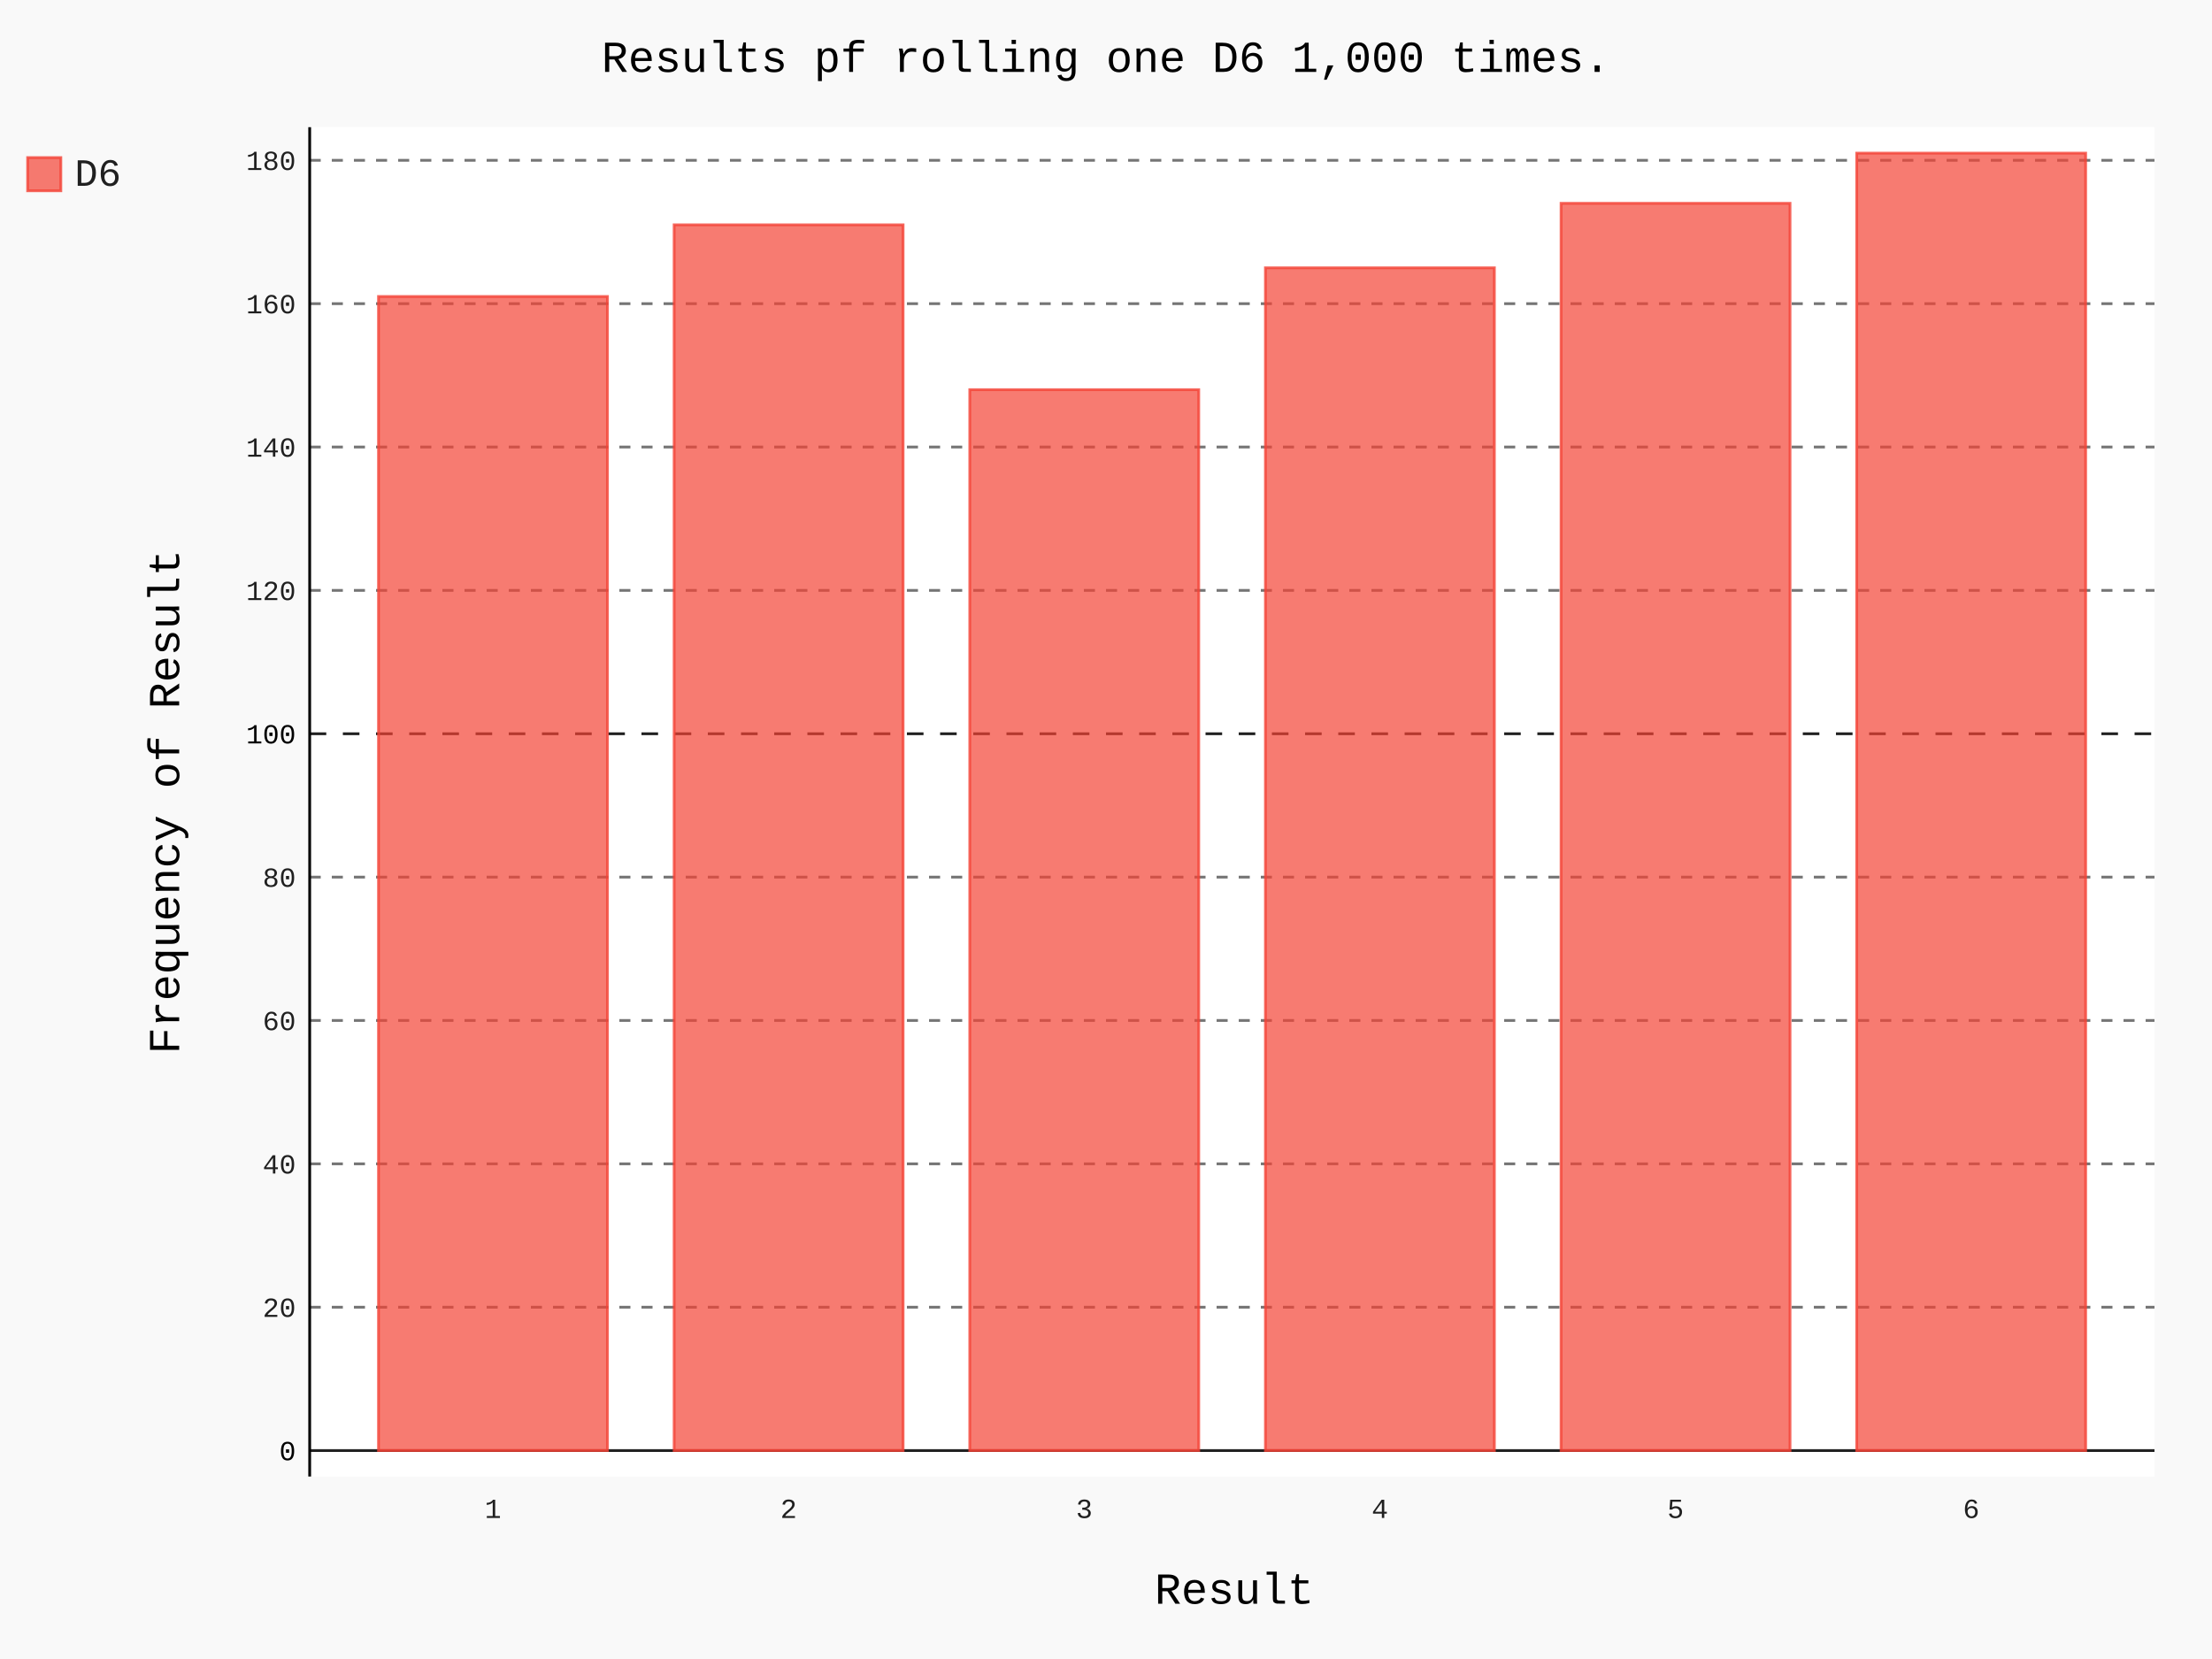
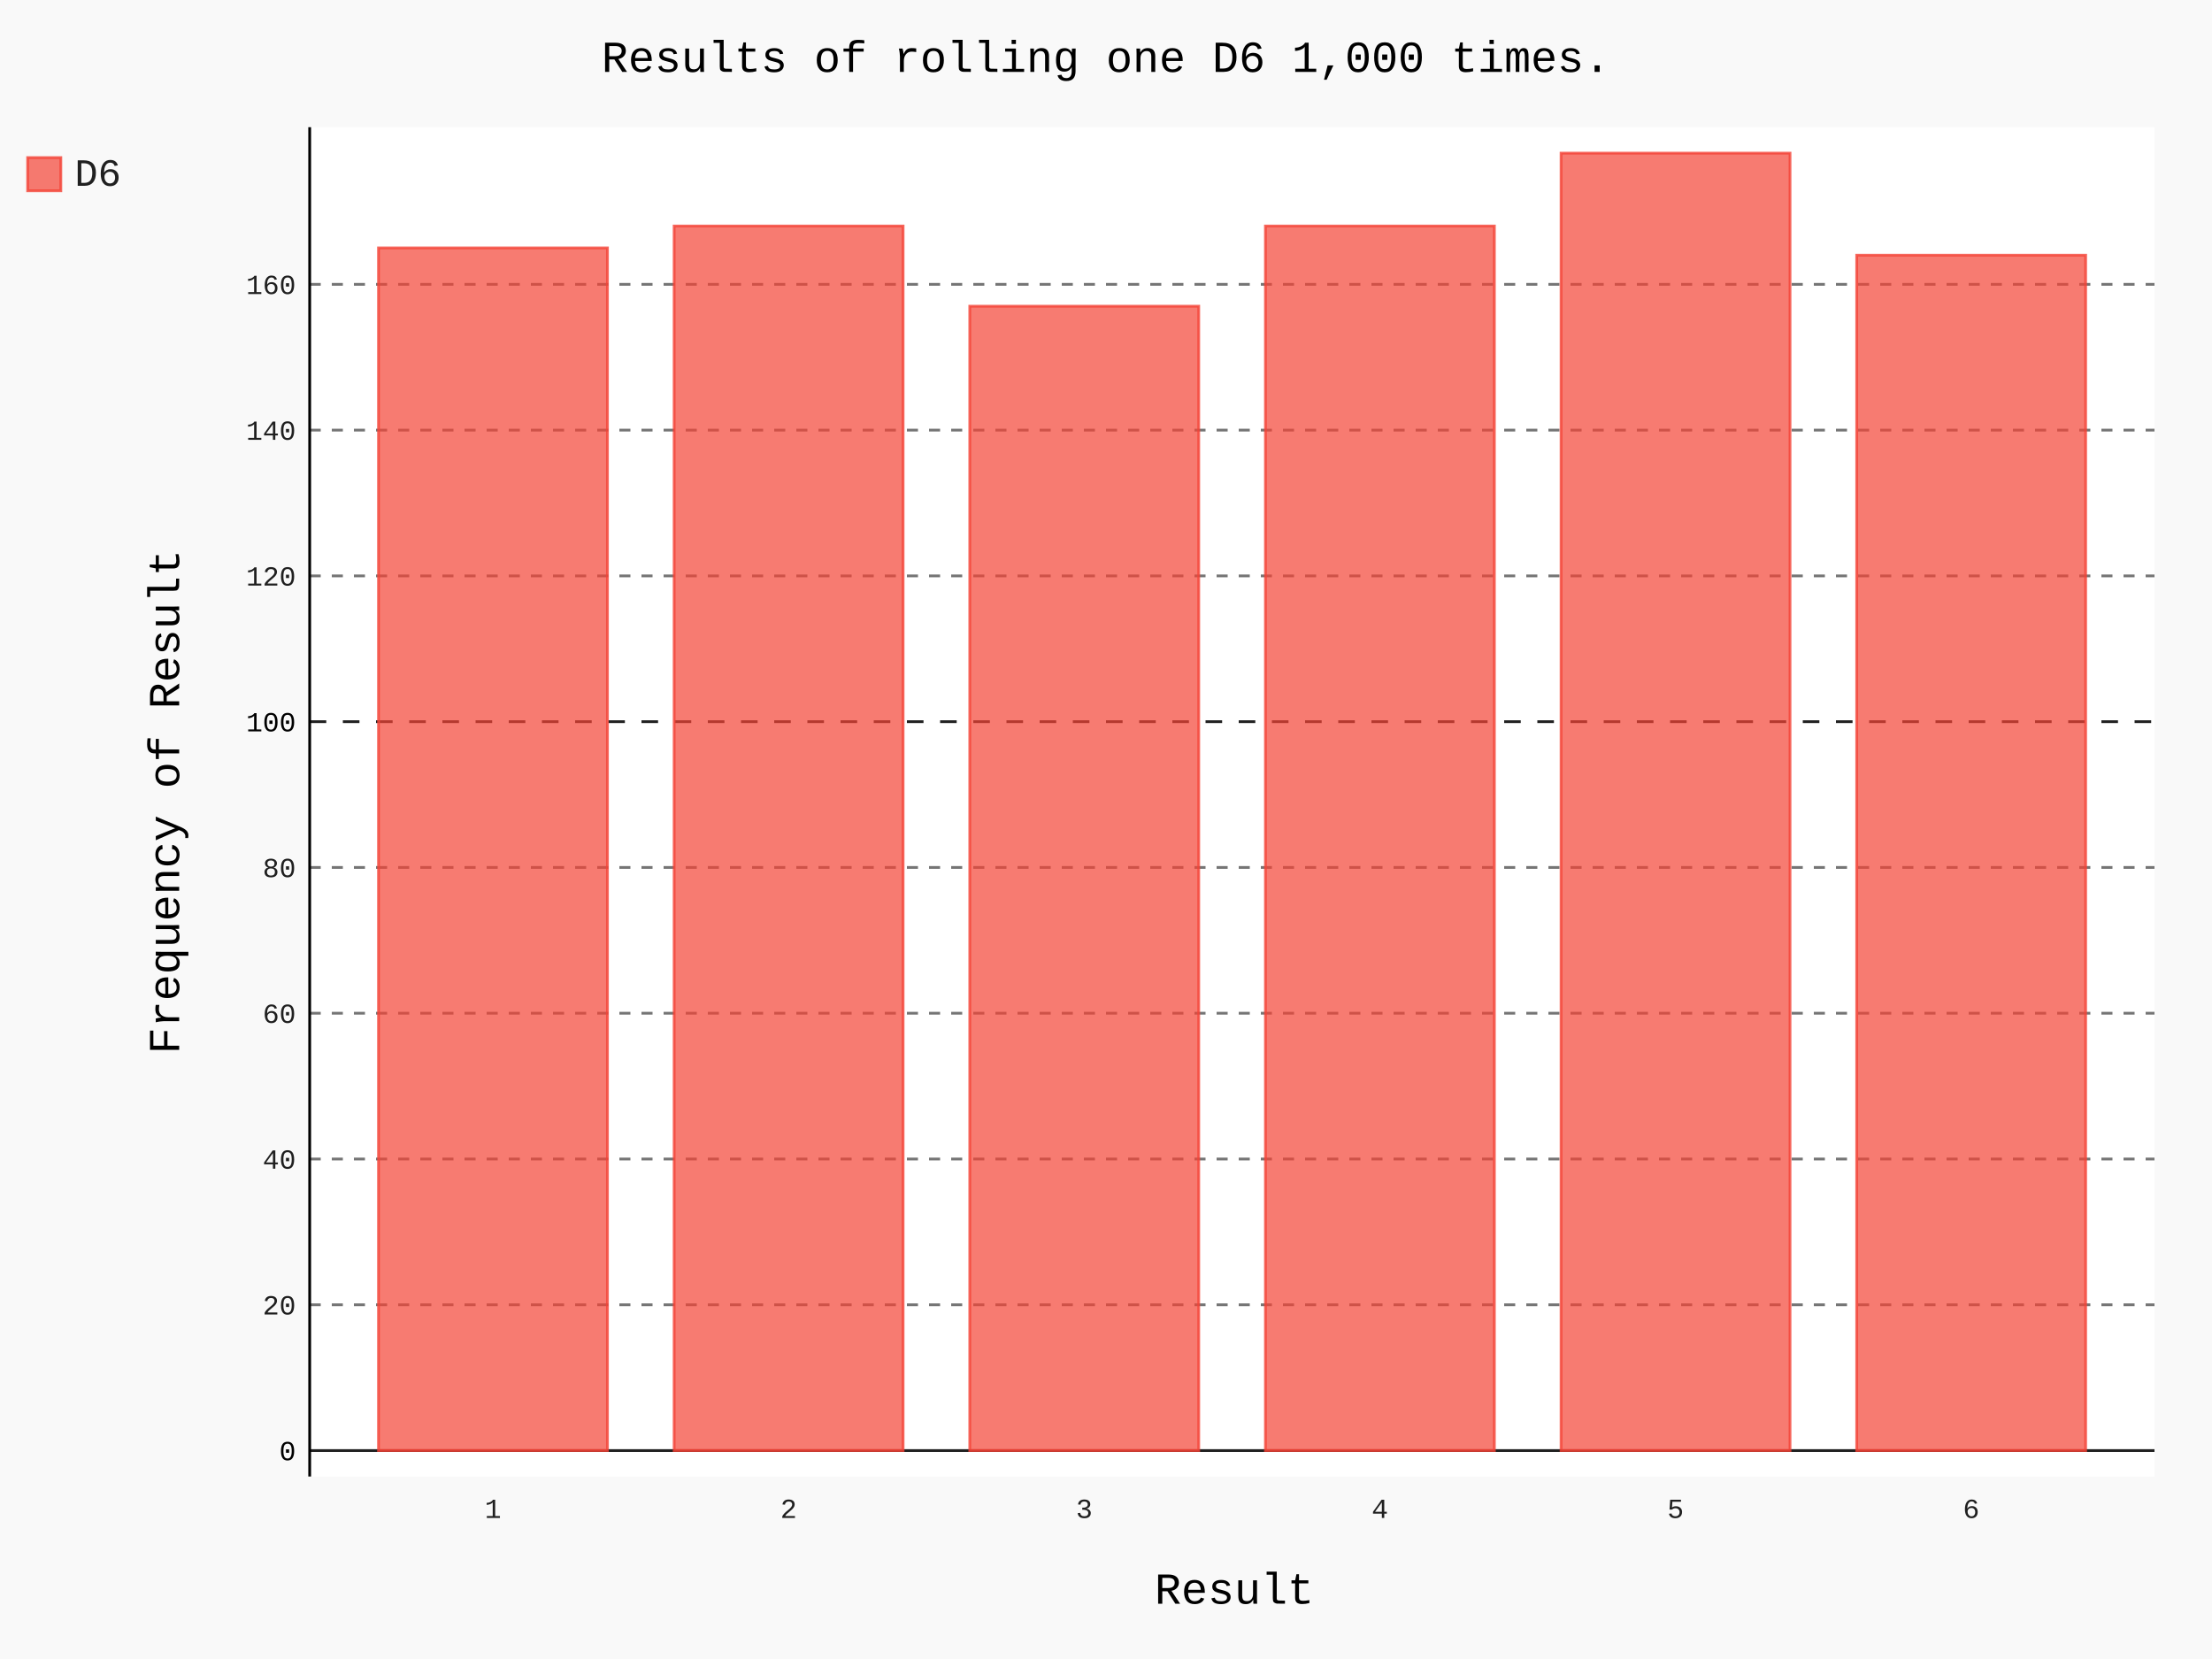
- <svg xmlns="http://www.w3.org/2000/svg" class="pygal-chart" id="chart-d3284e3e-0a6e-4f26-8454-199a4206f91c" viewBox="0 0 800 600">
+ <svg xmlns="http://www.w3.org/2000/svg" class="pygal-chart" id="chart-639a2253-5a6c-4d4d-a271-0d22654f8b17" viewBox="0 0 800 600">
  <defs>
-     <style type="text/css">#chart-d3284e3e-0a6e-4f26-8454-199a4206f91c{-webkit-user-select:none;-webkit-font-smoothing:antialiased;font-family:Consolas,"Liberation Mono",Menlo,Courier,monospace}#chart-d3284e3e-0a6e-4f26-8454-199a4206f91c .title{font-family:Consolas,"Liberation Mono",Menlo,Courier,monospace;font-size:16px}#chart-d3284e3e-0a6e-4f26-8454-199a4206f91c .legends .legend text{font-family:Consolas,"Liberation Mono",Menlo,Courier,monospace;font-size:14px}#chart-d3284e3e-0a6e-4f26-8454-199a4206f91c .axis text{font-family:Consolas,"Liberation Mono",Menlo,Courier,monospace;font-size:10px}#chart-d3284e3e-0a6e-4f26-8454-199a4206f91c .axis text.major{font-family:Consolas,"Liberation Mono",Menlo,Courier,monospace;font-size:10px}#chart-d3284e3e-0a6e-4f26-8454-199a4206f91c .text-overlay text.value{font-family:Consolas,"Liberation Mono",Menlo,Courier,monospace;font-size:16px}#chart-d3284e3e-0a6e-4f26-8454-199a4206f91c .text-overlay text.label{font-family:Consolas,"Liberation Mono",Menlo,Courier,monospace;font-size:10px}#chart-d3284e3e-0a6e-4f26-8454-199a4206f91c .tooltip{font-family:Consolas,"Liberation Mono",Menlo,Courier,monospace;font-size:14px}#chart-d3284e3e-0a6e-4f26-8454-199a4206f91c text.no_data{font-family:Consolas,"Liberation Mono",Menlo,Courier,monospace;font-size:64px}
- #chart-d3284e3e-0a6e-4f26-8454-199a4206f91c{background-color:rgba(249,249,249,1)}#chart-d3284e3e-0a6e-4f26-8454-199a4206f91c path,#chart-d3284e3e-0a6e-4f26-8454-199a4206f91c line,#chart-d3284e3e-0a6e-4f26-8454-199a4206f91c rect,#chart-d3284e3e-0a6e-4f26-8454-199a4206f91c circle{-webkit-transition:150ms;-moz-transition:150ms;transition:150ms}#chart-d3284e3e-0a6e-4f26-8454-199a4206f91c .graph &gt; .background{fill:rgba(249,249,249,1)}#chart-d3284e3e-0a6e-4f26-8454-199a4206f91c .plot &gt; .background{fill:rgba(255,255,255,1)}#chart-d3284e3e-0a6e-4f26-8454-199a4206f91c .graph{fill:rgba(0,0,0,.87)}#chart-d3284e3e-0a6e-4f26-8454-199a4206f91c text.no_data{fill:rgba(0,0,0,1)}#chart-d3284e3e-0a6e-4f26-8454-199a4206f91c .title{fill:rgba(0,0,0,1)}#chart-d3284e3e-0a6e-4f26-8454-199a4206f91c .legends .legend text{fill:rgba(0,0,0,.87)}#chart-d3284e3e-0a6e-4f26-8454-199a4206f91c .legends .legend:hover text{fill:rgba(0,0,0,1)}#chart-d3284e3e-0a6e-4f26-8454-199a4206f91c .axis .line{stroke:rgba(0,0,0,1)}#chart-d3284e3e-0a6e-4f26-8454-199a4206f91c .axis .guide.line{stroke:rgba(0,0,0,.54)}#chart-d3284e3e-0a6e-4f26-8454-199a4206f91c .axis .major.line{stroke:rgba(0,0,0,.87)}#chart-d3284e3e-0a6e-4f26-8454-199a4206f91c .axis text.major{fill:rgba(0,0,0,1)}#chart-d3284e3e-0a6e-4f26-8454-199a4206f91c .axis.y .guides:hover .guide.line,#chart-d3284e3e-0a6e-4f26-8454-199a4206f91c .line-graph .axis.x .guides:hover .guide.line,#chart-d3284e3e-0a6e-4f26-8454-199a4206f91c .stackedline-graph .axis.x .guides:hover .guide.line,#chart-d3284e3e-0a6e-4f26-8454-199a4206f91c .xy-graph .axis.x .guides:hover .guide.line{stroke:rgba(0,0,0,1)}#chart-d3284e3e-0a6e-4f26-8454-199a4206f91c .axis .guides:hover text{fill:rgba(0,0,0,1)}#chart-d3284e3e-0a6e-4f26-8454-199a4206f91c .reactive{fill-opacity:.7;stroke-opacity:.8}#chart-d3284e3e-0a6e-4f26-8454-199a4206f91c .ci{stroke:rgba(0,0,0,.87)}#chart-d3284e3e-0a6e-4f26-8454-199a4206f91c .reactive.active,#chart-d3284e3e-0a6e-4f26-8454-199a4206f91c .active .reactive{fill-opacity:.8;stroke-opacity:.9;stroke-width:4}#chart-d3284e3e-0a6e-4f26-8454-199a4206f91c .ci .reactive.active{stroke-width:1.5}#chart-d3284e3e-0a6e-4f26-8454-199a4206f91c .series text{fill:rgba(0,0,0,1)}#chart-d3284e3e-0a6e-4f26-8454-199a4206f91c .tooltip rect{fill:rgba(255,255,255,1);stroke:rgba(0,0,0,1);-webkit-transition:opacity 150ms;-moz-transition:opacity 150ms;transition:opacity 150ms}#chart-d3284e3e-0a6e-4f26-8454-199a4206f91c .tooltip .label{fill:rgba(0,0,0,.87)}#chart-d3284e3e-0a6e-4f26-8454-199a4206f91c .tooltip .label{fill:rgba(0,0,0,.87)}#chart-d3284e3e-0a6e-4f26-8454-199a4206f91c .tooltip .legend{font-size:.8em;fill:rgba(0,0,0,.54)}#chart-d3284e3e-0a6e-4f26-8454-199a4206f91c .tooltip .x_label{font-size:.6em;fill:rgba(0,0,0,1)}#chart-d3284e3e-0a6e-4f26-8454-199a4206f91c .tooltip .xlink{font-size:.5em;text-decoration:underline}#chart-d3284e3e-0a6e-4f26-8454-199a4206f91c .tooltip .value{font-size:1.5em}#chart-d3284e3e-0a6e-4f26-8454-199a4206f91c .bound{font-size:.5em}#chart-d3284e3e-0a6e-4f26-8454-199a4206f91c .max-value{font-size:.75em;fill:rgba(0,0,0,.54)}#chart-d3284e3e-0a6e-4f26-8454-199a4206f91c .map-element{fill:rgba(255,255,255,1);stroke:rgba(0,0,0,.54) !important}#chart-d3284e3e-0a6e-4f26-8454-199a4206f91c .map-element .reactive{fill-opacity:inherit;stroke-opacity:inherit}#chart-d3284e3e-0a6e-4f26-8454-199a4206f91c .color-0,#chart-d3284e3e-0a6e-4f26-8454-199a4206f91c .color-0 a:visited{stroke:#F44336;fill:#F44336}#chart-d3284e3e-0a6e-4f26-8454-199a4206f91c .text-overlay .color-0 text{fill:black}
- #chart-d3284e3e-0a6e-4f26-8454-199a4206f91c text.no_data{text-anchor:middle}#chart-d3284e3e-0a6e-4f26-8454-199a4206f91c .guide.line{fill:none}#chart-d3284e3e-0a6e-4f26-8454-199a4206f91c .centered{text-anchor:middle}#chart-d3284e3e-0a6e-4f26-8454-199a4206f91c .title{text-anchor:middle}#chart-d3284e3e-0a6e-4f26-8454-199a4206f91c .legends .legend text{fill-opacity:1}#chart-d3284e3e-0a6e-4f26-8454-199a4206f91c .axis.x text{text-anchor:middle}#chart-d3284e3e-0a6e-4f26-8454-199a4206f91c .axis.x:not(.web) text[transform]{text-anchor:start}#chart-d3284e3e-0a6e-4f26-8454-199a4206f91c .axis.x:not(.web) text[transform].backwards{text-anchor:end}#chart-d3284e3e-0a6e-4f26-8454-199a4206f91c .axis.y text{text-anchor:end}#chart-d3284e3e-0a6e-4f26-8454-199a4206f91c .axis.y text[transform].backwards{text-anchor:start}#chart-d3284e3e-0a6e-4f26-8454-199a4206f91c .axis.y2 text{text-anchor:start}#chart-d3284e3e-0a6e-4f26-8454-199a4206f91c .axis.y2 text[transform].backwards{text-anchor:end}#chart-d3284e3e-0a6e-4f26-8454-199a4206f91c .axis .guide.line{stroke-dasharray:4,4}#chart-d3284e3e-0a6e-4f26-8454-199a4206f91c .axis .major.guide.line{stroke-dasharray:6,6}#chart-d3284e3e-0a6e-4f26-8454-199a4206f91c .horizontal .axis.y .guide.line,#chart-d3284e3e-0a6e-4f26-8454-199a4206f91c .horizontal .axis.y2 .guide.line,#chart-d3284e3e-0a6e-4f26-8454-199a4206f91c .vertical .axis.x .guide.line{opacity:0}#chart-d3284e3e-0a6e-4f26-8454-199a4206f91c .horizontal .axis.always_show .guide.line,#chart-d3284e3e-0a6e-4f26-8454-199a4206f91c .vertical .axis.always_show .guide.line{opacity:1 !important}#chart-d3284e3e-0a6e-4f26-8454-199a4206f91c .axis.y .guides:hover .guide.line,#chart-d3284e3e-0a6e-4f26-8454-199a4206f91c .axis.y2 .guides:hover .guide.line,#chart-d3284e3e-0a6e-4f26-8454-199a4206f91c .axis.x .guides:hover .guide.line{opacity:1}#chart-d3284e3e-0a6e-4f26-8454-199a4206f91c .axis .guides:hover text{opacity:1}#chart-d3284e3e-0a6e-4f26-8454-199a4206f91c .nofill{fill:none}#chart-d3284e3e-0a6e-4f26-8454-199a4206f91c .subtle-fill{fill-opacity:.2}#chart-d3284e3e-0a6e-4f26-8454-199a4206f91c .dot{stroke-width:1px;fill-opacity:1}#chart-d3284e3e-0a6e-4f26-8454-199a4206f91c .dot.active{stroke-width:5px}#chart-d3284e3e-0a6e-4f26-8454-199a4206f91c .dot.negative{fill:transparent}#chart-d3284e3e-0a6e-4f26-8454-199a4206f91c text,#chart-d3284e3e-0a6e-4f26-8454-199a4206f91c tspan{stroke:none !important}#chart-d3284e3e-0a6e-4f26-8454-199a4206f91c .series text.active{opacity:1}#chart-d3284e3e-0a6e-4f26-8454-199a4206f91c .tooltip rect{fill-opacity:.95;stroke-width:.5}#chart-d3284e3e-0a6e-4f26-8454-199a4206f91c .tooltip text{fill-opacity:1}#chart-d3284e3e-0a6e-4f26-8454-199a4206f91c .showable{visibility:hidden}#chart-d3284e3e-0a6e-4f26-8454-199a4206f91c .showable.shown{visibility:visible}#chart-d3284e3e-0a6e-4f26-8454-199a4206f91c .gauge-background{fill:rgba(229,229,229,1);stroke:none}#chart-d3284e3e-0a6e-4f26-8454-199a4206f91c .bg-lines{stroke:rgba(249,249,249,1);stroke-width:2px}</style>
+     <style type="text/css">#chart-639a2253-5a6c-4d4d-a271-0d22654f8b17{-webkit-user-select:none;-webkit-font-smoothing:antialiased;font-family:Consolas,"Liberation Mono",Menlo,Courier,monospace}#chart-639a2253-5a6c-4d4d-a271-0d22654f8b17 .title{font-family:Consolas,"Liberation Mono",Menlo,Courier,monospace;font-size:16px}#chart-639a2253-5a6c-4d4d-a271-0d22654f8b17 .legends .legend text{font-family:Consolas,"Liberation Mono",Menlo,Courier,monospace;font-size:14px}#chart-639a2253-5a6c-4d4d-a271-0d22654f8b17 .axis text{font-family:Consolas,"Liberation Mono",Menlo,Courier,monospace;font-size:10px}#chart-639a2253-5a6c-4d4d-a271-0d22654f8b17 .axis text.major{font-family:Consolas,"Liberation Mono",Menlo,Courier,monospace;font-size:10px}#chart-639a2253-5a6c-4d4d-a271-0d22654f8b17 .text-overlay text.value{font-family:Consolas,"Liberation Mono",Menlo,Courier,monospace;font-size:16px}#chart-639a2253-5a6c-4d4d-a271-0d22654f8b17 .text-overlay text.label{font-family:Consolas,"Liberation Mono",Menlo,Courier,monospace;font-size:10px}#chart-639a2253-5a6c-4d4d-a271-0d22654f8b17 .tooltip{font-family:Consolas,"Liberation Mono",Menlo,Courier,monospace;font-size:14px}#chart-639a2253-5a6c-4d4d-a271-0d22654f8b17 text.no_data{font-family:Consolas,"Liberation Mono",Menlo,Courier,monospace;font-size:64px}
+ #chart-639a2253-5a6c-4d4d-a271-0d22654f8b17{background-color:rgba(249,249,249,1)}#chart-639a2253-5a6c-4d4d-a271-0d22654f8b17 path,#chart-639a2253-5a6c-4d4d-a271-0d22654f8b17 line,#chart-639a2253-5a6c-4d4d-a271-0d22654f8b17 rect,#chart-639a2253-5a6c-4d4d-a271-0d22654f8b17 circle{-webkit-transition:150ms;-moz-transition:150ms;transition:150ms}#chart-639a2253-5a6c-4d4d-a271-0d22654f8b17 .graph &gt; .background{fill:rgba(249,249,249,1)}#chart-639a2253-5a6c-4d4d-a271-0d22654f8b17 .plot &gt; .background{fill:rgba(255,255,255,1)}#chart-639a2253-5a6c-4d4d-a271-0d22654f8b17 .graph{fill:rgba(0,0,0,.87)}#chart-639a2253-5a6c-4d4d-a271-0d22654f8b17 text.no_data{fill:rgba(0,0,0,1)}#chart-639a2253-5a6c-4d4d-a271-0d22654f8b17 .title{fill:rgba(0,0,0,1)}#chart-639a2253-5a6c-4d4d-a271-0d22654f8b17 .legends .legend text{fill:rgba(0,0,0,.87)}#chart-639a2253-5a6c-4d4d-a271-0d22654f8b17 .legends .legend:hover text{fill:rgba(0,0,0,1)}#chart-639a2253-5a6c-4d4d-a271-0d22654f8b17 .axis .line{stroke:rgba(0,0,0,1)}#chart-639a2253-5a6c-4d4d-a271-0d22654f8b17 .axis .guide.line{stroke:rgba(0,0,0,.54)}#chart-639a2253-5a6c-4d4d-a271-0d22654f8b17 .axis .major.line{stroke:rgba(0,0,0,.87)}#chart-639a2253-5a6c-4d4d-a271-0d22654f8b17 .axis text.major{fill:rgba(0,0,0,1)}#chart-639a2253-5a6c-4d4d-a271-0d22654f8b17 .axis.y .guides:hover .guide.line,#chart-639a2253-5a6c-4d4d-a271-0d22654f8b17 .line-graph .axis.x .guides:hover .guide.line,#chart-639a2253-5a6c-4d4d-a271-0d22654f8b17 .stackedline-graph .axis.x .guides:hover .guide.line,#chart-639a2253-5a6c-4d4d-a271-0d22654f8b17 .xy-graph .axis.x .guides:hover .guide.line{stroke:rgba(0,0,0,1)}#chart-639a2253-5a6c-4d4d-a271-0d22654f8b17 .axis .guides:hover text{fill:rgba(0,0,0,1)}#chart-639a2253-5a6c-4d4d-a271-0d22654f8b17 .reactive{fill-opacity:.7;stroke-opacity:.8}#chart-639a2253-5a6c-4d4d-a271-0d22654f8b17 .ci{stroke:rgba(0,0,0,.87)}#chart-639a2253-5a6c-4d4d-a271-0d22654f8b17 .reactive.active,#chart-639a2253-5a6c-4d4d-a271-0d22654f8b17 .active .reactive{fill-opacity:.8;stroke-opacity:.9;stroke-width:4}#chart-639a2253-5a6c-4d4d-a271-0d22654f8b17 .ci .reactive.active{stroke-width:1.5}#chart-639a2253-5a6c-4d4d-a271-0d22654f8b17 .series text{fill:rgba(0,0,0,1)}#chart-639a2253-5a6c-4d4d-a271-0d22654f8b17 .tooltip rect{fill:rgba(255,255,255,1);stroke:rgba(0,0,0,1);-webkit-transition:opacity 150ms;-moz-transition:opacity 150ms;transition:opacity 150ms}#chart-639a2253-5a6c-4d4d-a271-0d22654f8b17 .tooltip .label{fill:rgba(0,0,0,.87)}#chart-639a2253-5a6c-4d4d-a271-0d22654f8b17 .tooltip .label{fill:rgba(0,0,0,.87)}#chart-639a2253-5a6c-4d4d-a271-0d22654f8b17 .tooltip .legend{font-size:.8em;fill:rgba(0,0,0,.54)}#chart-639a2253-5a6c-4d4d-a271-0d22654f8b17 .tooltip .x_label{font-size:.6em;fill:rgba(0,0,0,1)}#chart-639a2253-5a6c-4d4d-a271-0d22654f8b17 .tooltip .xlink{font-size:.5em;text-decoration:underline}#chart-639a2253-5a6c-4d4d-a271-0d22654f8b17 .tooltip .value{font-size:1.5em}#chart-639a2253-5a6c-4d4d-a271-0d22654f8b17 .bound{font-size:.5em}#chart-639a2253-5a6c-4d4d-a271-0d22654f8b17 .max-value{font-size:.75em;fill:rgba(0,0,0,.54)}#chart-639a2253-5a6c-4d4d-a271-0d22654f8b17 .map-element{fill:rgba(255,255,255,1);stroke:rgba(0,0,0,.54) !important}#chart-639a2253-5a6c-4d4d-a271-0d22654f8b17 .map-element .reactive{fill-opacity:inherit;stroke-opacity:inherit}#chart-639a2253-5a6c-4d4d-a271-0d22654f8b17 .color-0,#chart-639a2253-5a6c-4d4d-a271-0d22654f8b17 .color-0 a:visited{stroke:#F44336;fill:#F44336}#chart-639a2253-5a6c-4d4d-a271-0d22654f8b17 .text-overlay .color-0 text{fill:black}
+ #chart-639a2253-5a6c-4d4d-a271-0d22654f8b17 text.no_data{text-anchor:middle}#chart-639a2253-5a6c-4d4d-a271-0d22654f8b17 .guide.line{fill:none}#chart-639a2253-5a6c-4d4d-a271-0d22654f8b17 .centered{text-anchor:middle}#chart-639a2253-5a6c-4d4d-a271-0d22654f8b17 .title{text-anchor:middle}#chart-639a2253-5a6c-4d4d-a271-0d22654f8b17 .legends .legend text{fill-opacity:1}#chart-639a2253-5a6c-4d4d-a271-0d22654f8b17 .axis.x text{text-anchor:middle}#chart-639a2253-5a6c-4d4d-a271-0d22654f8b17 .axis.x:not(.web) text[transform]{text-anchor:start}#chart-639a2253-5a6c-4d4d-a271-0d22654f8b17 .axis.x:not(.web) text[transform].backwards{text-anchor:end}#chart-639a2253-5a6c-4d4d-a271-0d22654f8b17 .axis.y text{text-anchor:end}#chart-639a2253-5a6c-4d4d-a271-0d22654f8b17 .axis.y text[transform].backwards{text-anchor:start}#chart-639a2253-5a6c-4d4d-a271-0d22654f8b17 .axis.y2 text{text-anchor:start}#chart-639a2253-5a6c-4d4d-a271-0d22654f8b17 .axis.y2 text[transform].backwards{text-anchor:end}#chart-639a2253-5a6c-4d4d-a271-0d22654f8b17 .axis .guide.line{stroke-dasharray:4,4}#chart-639a2253-5a6c-4d4d-a271-0d22654f8b17 .axis .major.guide.line{stroke-dasharray:6,6}#chart-639a2253-5a6c-4d4d-a271-0d22654f8b17 .horizontal .axis.y .guide.line,#chart-639a2253-5a6c-4d4d-a271-0d22654f8b17 .horizontal .axis.y2 .guide.line,#chart-639a2253-5a6c-4d4d-a271-0d22654f8b17 .vertical .axis.x .guide.line{opacity:0}#chart-639a2253-5a6c-4d4d-a271-0d22654f8b17 .horizontal .axis.always_show .guide.line,#chart-639a2253-5a6c-4d4d-a271-0d22654f8b17 .vertical .axis.always_show .guide.line{opacity:1 !important}#chart-639a2253-5a6c-4d4d-a271-0d22654f8b17 .axis.y .guides:hover .guide.line,#chart-639a2253-5a6c-4d4d-a271-0d22654f8b17 .axis.y2 .guides:hover .guide.line,#chart-639a2253-5a6c-4d4d-a271-0d22654f8b17 .axis.x .guides:hover .guide.line{opacity:1}#chart-639a2253-5a6c-4d4d-a271-0d22654f8b17 .axis .guides:hover text{opacity:1}#chart-639a2253-5a6c-4d4d-a271-0d22654f8b17 .nofill{fill:none}#chart-639a2253-5a6c-4d4d-a271-0d22654f8b17 .subtle-fill{fill-opacity:.2}#chart-639a2253-5a6c-4d4d-a271-0d22654f8b17 .dot{stroke-width:1px;fill-opacity:1}#chart-639a2253-5a6c-4d4d-a271-0d22654f8b17 .dot.active{stroke-width:5px}#chart-639a2253-5a6c-4d4d-a271-0d22654f8b17 .dot.negative{fill:transparent}#chart-639a2253-5a6c-4d4d-a271-0d22654f8b17 text,#chart-639a2253-5a6c-4d4d-a271-0d22654f8b17 tspan{stroke:none !important}#chart-639a2253-5a6c-4d4d-a271-0d22654f8b17 .series text.active{opacity:1}#chart-639a2253-5a6c-4d4d-a271-0d22654f8b17 .tooltip rect{fill-opacity:.95;stroke-width:.5}#chart-639a2253-5a6c-4d4d-a271-0d22654f8b17 .tooltip text{fill-opacity:1}#chart-639a2253-5a6c-4d4d-a271-0d22654f8b17 .showable{visibility:hidden}#chart-639a2253-5a6c-4d4d-a271-0d22654f8b17 .showable.shown{visibility:visible}#chart-639a2253-5a6c-4d4d-a271-0d22654f8b17 .gauge-background{fill:rgba(229,229,229,1);stroke:none}#chart-639a2253-5a6c-4d4d-a271-0d22654f8b17 .bg-lines{stroke:rgba(249,249,249,1);stroke-width:2px}</style>
  </defs>
  <g class="graph bar-graph vertical">
    <rect class="background" height="600" width="800" x="0" y="0" />
    <g class="plot" transform="translate(112, 46)">
      <rect class="background" height="488" width="667.2" x="0" y="0" />
      <g class="axis y always_show">
        <g class="guides">
          <path class="axis major line" d="M0 478.615 h667.2" />
          <text class="major" x="-5" y="482.115">0</text>
        </g>
        <g class="guides">
-           <path class="guide line" d="M0 426.767 h667.2" />
-           <text class="" x="-5" y="430.267">20</text>
+           <path class="guide line" d="M0 425.893 h667.2" />
+           <text class="" x="-5" y="429.393">20</text>
        </g>
        <g class="guides">
-           <path class="guide line" d="M0 374.918 h667.2" />
-           <text class="" x="-5" y="378.418">40</text>
+           <path class="guide line" d="M0 373.17 h667.2" />
+           <text class="" x="-5" y="376.67">40</text>
        </g>
        <g class="guides">
-           <path class="guide line" d="M0 323.069 h667.2" />
-           <text class="" x="-5" y="326.569">60</text>
+           <path class="guide line" d="M0 320.448 h667.2" />
+           <text class="" x="-5" y="323.948">60</text>
        </g>
        <g class="guides">
-           <path class="guide line" d="M0 271.221 h667.2" />
-           <text class="" x="-5" y="274.721">80</text>
+           <path class="guide line" d="M0 267.725 h667.2" />
+           <text class="" x="-5" y="271.225">80</text>
        </g>
        <g class="guides">
-           <path class="major guide line" d="M0 219.372 h667.2" />
-           <text class="major" x="-5" y="222.872">100</text>
+           <path class="major guide line" d="M0 215.003 h667.2" />
+           <text class="major" x="-5" y="218.503">100</text>
        </g>
        <g class="guides">
-           <path class="guide line" d="M0 167.523 h667.2" />
-           <text class="" x="-5" y="171.023">120</text>
+           <path class="guide line" d="M0 162.28 h667.2" />
+           <text class="" x="-5" y="165.78">120</text>
        </g>
        <g class="guides">
-           <path class="guide line" d="M0 115.674 h667.2" />
-           <text class="" x="-5" y="119.174">140</text>
+           <path class="guide line" d="M0 109.557 h667.2" />
+           <text class="" x="-5" y="113.057">140</text>
        </g>
        <g class="guides">
-           <path class="guide line" d="M0 63.826 h667.2" />
-           <text class="" x="-5" y="67.326">160</text>
-         </g>
-         <g class="guides">
-           <path class="guide line" d="M0 11.977 h667.2" />
-           <text class="" x="-5" y="15.477">180</text>
+           <path class="guide line" d="M0 56.835 h667.2" />
+           <text class="" x="-5" y="60.335">160</text>
        </g>
      </g>
      <g class="axis x">
        <path class="line" d="M0 0 v488" />
        <g class="guides">
          <path class="guide line" d="M66.292 0 v488" />
          <text class="" x="66.292" y="503.0">1</text>
        </g>
        <g class="guides">
          <path class="guide line" d="M173.215 0 v488" />
          <text class="" x="173.215" y="503.0">2</text>
        </g>
        <g class="guides">
          <path class="guide line" d="M280.138 0 v488" />
          <text class="" x="280.138" y="503.0">3</text>
        </g>
        <g class="guides">
          <path class="guide line" d="M387.062 0 v488" />
          <text class="" x="387.062" y="503.0">4</text>
        </g>
        <g class="guides">
          <path class="guide line" d="M493.985 0 v488" />
          <text class="" x="493.985" y="503.0">5</text>
        </g>
        <g class="guides">
          <path class="guide line" d="M600.908 0 v488" />
          <text class="" x="600.908" y="503.0">6</text>
        </g>
      </g>
      <g class="series serie-0 color-0">
        <g class="bars">
          <g class="bar">
-             <rect class="rect reactive tooltip-trigger" height="417.382" rx="0" ry="0" width="82.801" x="24.892" y="61.233" />
+             <rect class="rect reactive tooltip-trigger" height="434.961" rx="0" ry="0" width="82.801" x="24.892" y="43.654" />
          </g>
          <g class="bar">
-             <rect class="rect reactive tooltip-trigger" height="443.306" rx="0" ry="0" width="82.801" x="131.815" y="35.309" />
+             <rect class="rect reactive tooltip-trigger" height="442.869" rx="0" ry="0" width="82.801" x="131.815" y="35.746" />
          </g>
          <g class="bar">
-             <rect class="rect reactive tooltip-trigger" height="383.68" rx="0" ry="0" width="82.801" x="238.738" y="94.935" />
+             <rect class="rect reactive tooltip-trigger" height="413.872" rx="0" ry="0" width="82.801" x="238.738" y="64.743" />
          </g>
          <g class="bar">
-             <rect class="rect reactive tooltip-trigger" height="427.752" rx="0" ry="0" width="82.801" x="345.661" y="50.864" />
+             <rect class="rect reactive tooltip-trigger" height="442.869" rx="0" ry="0" width="82.801" x="345.661" y="35.746" />
          </g>
          <g class="bar">
-             <rect class="rect reactive tooltip-trigger" height="451.084" rx="0" ry="0" width="82.801" x="452.584" y="27.532" />
+             <rect class="rect reactive tooltip-trigger" height="469.231" rx="0" ry="0" width="82.801" x="452.584" y="9.385" />
          </g>
          <g class="bar">
-             <rect class="rect reactive tooltip-trigger" height="469.231" rx="0" ry="0" width="82.801" x="559.507" y="9.385" />
+             <rect class="rect reactive tooltip-trigger" height="432.325" rx="0" ry="0" width="82.801" x="559.507" y="46.29" />
          </g>
        </g>
      </g>
    </g>
    <g class="titles">
-       <text class="title plot_title" x="400.0" y="26">Results pf rolling one D6 1,000 times.</text>
+       <text class="title plot_title" x="400.0" y="26">Results of rolling one D6 1,000 times.</text>
      <text class="title" x="446.4" y="580">Result</text>
      <text class="title" transform="rotate(-90 38.8 290)" x="38.8" y="316.0">Frequency of Result</text>
    </g>
    <g class="plot overlay" transform="translate(112, 46)">
      <g class="series serie-0 color-0" />
    </g>
    <g class="plot text-overlay" transform="translate(112, 46)">
      <g class="series serie-0 color-0" />
    </g>
    <g class="plot tooltip-overlay" transform="translate(112, 46)">
      <g class="tooltip" style="opacity: 0" transform="translate(0 0)">
        <rect class="tooltip-box" height="0" rx="0" ry="0" width="0" />
        <g class="text" />
      </g>
    </g>
    <g class="legends" transform="translate(10, 56)">
      <g class="legend reactive activate-serie" id="activate-serie-0">
        <rect class="color-0 reactive" height="12" width="12" x="0.0" y="1.0" />
        <text x="17.0" y="11.2">D6</text>
      </g>
    </g>
    <g class="legends" transform="translate(790, 56)" />
  </g>
</svg>
